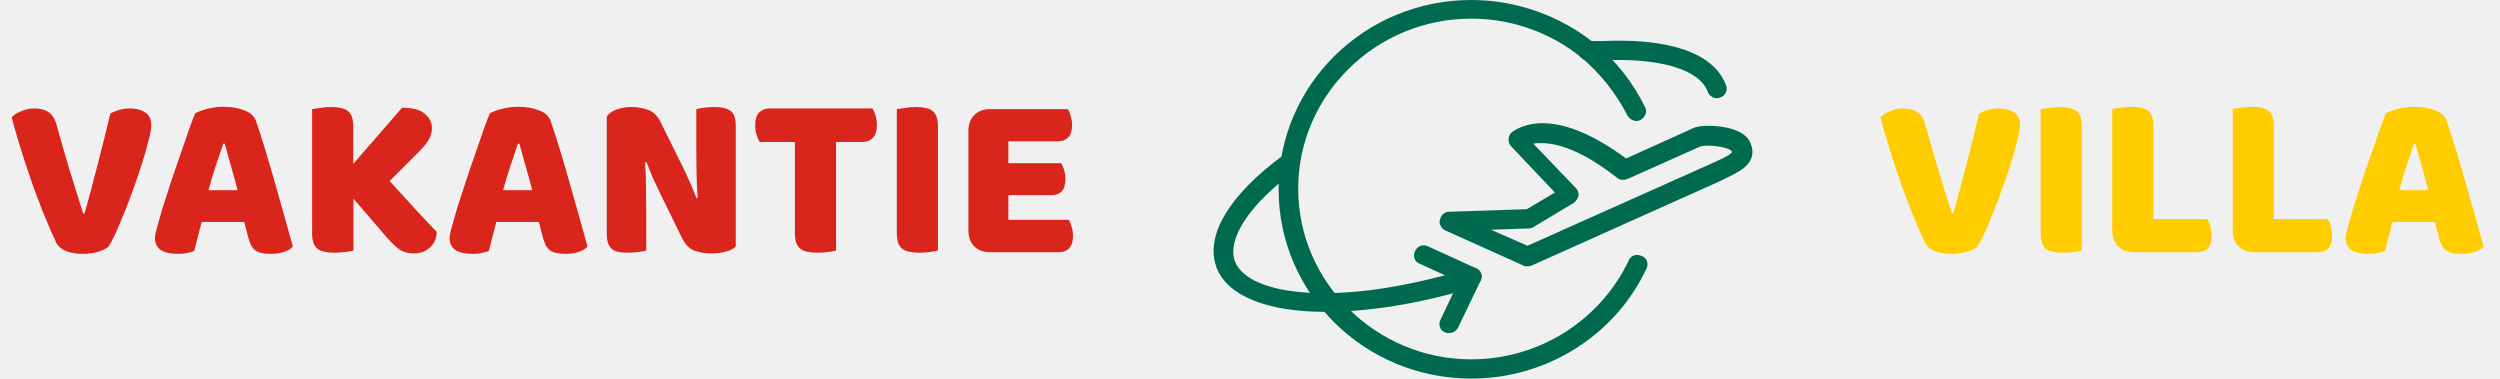
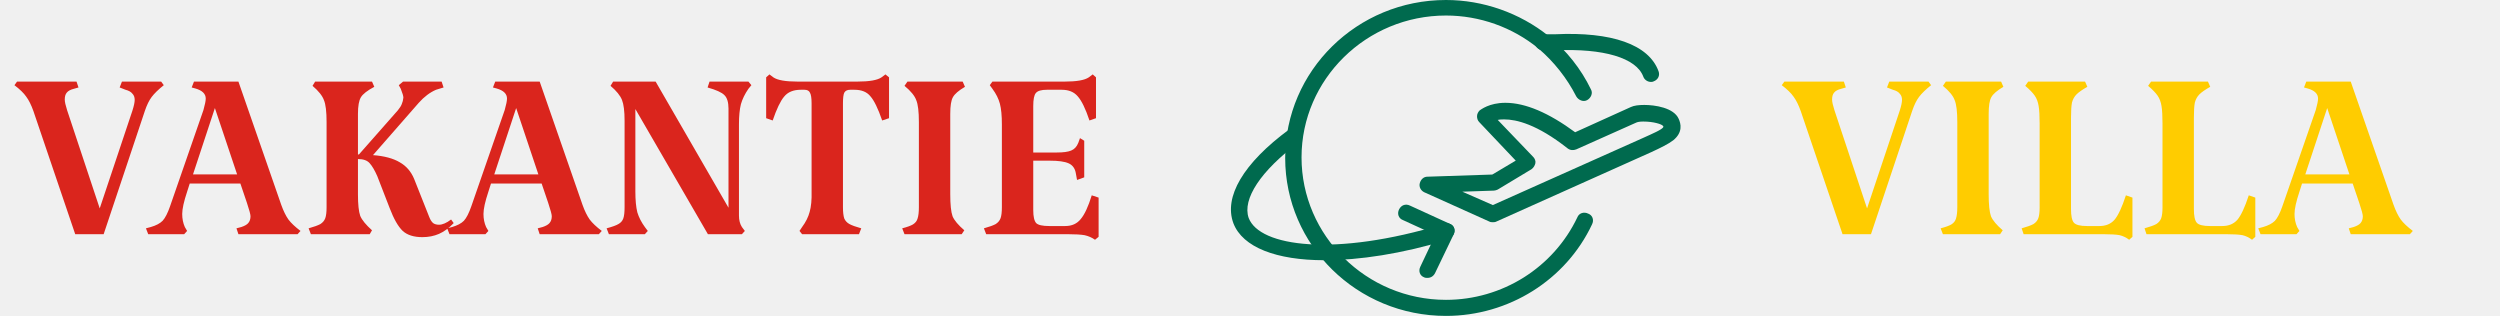
- <svg xmlns="http://www.w3.org/2000/svg" width="383" height="58" viewBox="0 0 383 58" fill="none">
+ <svg xmlns="http://www.w3.org/2000/svg" width="459" height="58" viewBox="0 0 459 58" fill="none">
  <g clip-path="url(#clip0_148_219)">
-     <path d="M16.586 37.814C16.25 38.102 15.722 38.354 15.002 38.57C14.306 38.786 13.538 38.894 12.698 38.894C11.69 38.894 10.826 38.75 10.106 38.462C9.386 38.15 8.894 37.73 8.63 37.202C8.366 36.65 8.042 35.942 7.658 35.078C7.274 34.19 6.866 33.206 6.434 32.126C6.026 31.046 5.594 29.906 5.138 28.706C4.706 27.482 4.286 26.246 3.878 24.998C3.47 23.75 3.086 22.526 2.726 21.326C2.366 20.126 2.054 18.998 1.79 17.942C2.126 17.606 2.606 17.306 3.23 17.042C3.878 16.754 4.562 16.61 5.282 16.61C6.17 16.61 6.89 16.802 7.442 17.186C8.018 17.546 8.438 18.23 8.702 19.238C9.35 21.59 9.998 23.846 10.646 26.006C11.318 28.142 12.014 30.374 12.734 32.702H12.95C13.598 30.446 14.258 27.986 14.93 25.322C15.626 22.658 16.286 20.006 16.91 17.366C17.342 17.15 17.798 16.97 18.278 16.826C18.782 16.682 19.346 16.61 19.97 16.61C20.858 16.61 21.614 16.814 22.238 17.222C22.862 17.606 23.174 18.254 23.174 19.166C23.174 19.694 23.042 20.462 22.778 21.47C22.538 22.478 22.214 23.618 21.806 24.89C21.422 26.138 20.978 27.446 20.474 28.814C19.994 30.182 19.502 31.478 18.998 32.702C18.518 33.902 18.062 34.97 17.63 35.906C17.198 36.818 16.85 37.454 16.586 37.814ZM29.889 17.366C30.297 17.126 30.909 16.898 31.725 16.682C32.565 16.466 33.405 16.358 34.245 16.358C35.445 16.358 36.501 16.538 37.413 16.898C38.349 17.234 38.949 17.774 39.213 18.518C39.645 19.766 40.113 21.218 40.617 22.874C41.121 24.53 41.625 26.246 42.129 28.022C42.633 29.774 43.125 31.514 43.605 33.242C44.085 34.946 44.505 36.458 44.865 37.778C44.577 38.114 44.145 38.378 43.569 38.57C42.993 38.786 42.309 38.894 41.517 38.894C40.941 38.894 40.449 38.846 40.041 38.75C39.657 38.654 39.333 38.51 39.069 38.318C38.829 38.126 38.625 37.874 38.457 37.562C38.313 37.25 38.181 36.89 38.061 36.482L37.413 33.998H30.897C30.705 34.718 30.513 35.462 30.321 36.23C30.129 36.998 29.937 37.742 29.745 38.462C29.409 38.582 29.049 38.678 28.665 38.75C28.305 38.846 27.861 38.894 27.333 38.894C26.109 38.894 25.197 38.69 24.597 38.282C24.021 37.85 23.733 37.262 23.733 36.518C23.733 36.182 23.781 35.846 23.877 35.51C23.973 35.174 24.081 34.778 24.201 34.322C24.369 33.674 24.597 32.87 24.885 31.91C25.197 30.95 25.533 29.918 25.893 28.814C26.253 27.686 26.637 26.534 27.045 25.358C27.453 24.182 27.837 23.078 28.197 22.046C28.557 20.99 28.881 20.054 29.169 19.238C29.481 18.422 29.721 17.798 29.889 17.366ZM34.209 22.01C33.873 23.018 33.489 24.146 33.057 25.394C32.649 26.618 32.277 27.866 31.941 29.138H36.405C36.069 27.842 35.721 26.582 35.361 25.358C35.025 24.11 34.713 22.994 34.425 22.01H34.209ZM54.151 30.434V38.39C53.887 38.462 53.467 38.534 52.891 38.606C52.315 38.678 51.751 38.714 51.199 38.714C50.647 38.714 50.155 38.666 49.723 38.57C49.315 38.498 48.967 38.354 48.679 38.138C48.391 37.922 48.175 37.622 48.031 37.238C47.887 36.854 47.815 36.35 47.815 35.726V16.718C48.079 16.67 48.499 16.61 49.075 16.538C49.651 16.442 50.203 16.394 50.731 16.394C51.283 16.394 51.763 16.442 52.171 16.538C52.603 16.61 52.963 16.754 53.251 16.97C53.539 17.186 53.755 17.486 53.899 17.87C54.043 18.254 54.115 18.758 54.115 19.382V25.106L61.603 16.502C63.235 16.502 64.399 16.814 65.095 17.438C65.815 18.038 66.175 18.758 66.175 19.598C66.175 20.222 66.019 20.81 65.707 21.362C65.395 21.914 64.891 22.538 64.195 23.234L59.695 27.734C60.295 28.406 60.919 29.09 61.567 29.786C62.215 30.482 62.851 31.178 63.475 31.874C64.099 32.546 64.699 33.194 65.275 33.818C65.875 34.442 66.415 35.006 66.895 35.51C66.895 36.038 66.799 36.506 66.607 36.914C66.415 37.322 66.151 37.67 65.815 37.958C65.503 38.246 65.143 38.462 64.735 38.606C64.327 38.75 63.895 38.822 63.439 38.822C62.455 38.822 61.651 38.582 61.027 38.102C60.403 37.598 59.803 37.01 59.227 36.338L54.151 30.434ZM75.029 17.366C75.438 17.126 76.049 16.898 76.865 16.682C77.706 16.466 78.546 16.358 79.385 16.358C80.585 16.358 81.641 16.538 82.553 16.898C83.49 17.234 84.09 17.774 84.353 18.518C84.785 19.766 85.254 21.218 85.757 22.874C86.261 24.53 86.766 26.246 87.269 28.022C87.773 29.774 88.266 31.514 88.746 33.242C89.225 34.946 89.645 36.458 90.005 37.778C89.718 38.114 89.285 38.378 88.71 38.57C88.133 38.786 87.45 38.894 86.657 38.894C86.082 38.894 85.59 38.846 85.181 38.75C84.797 38.654 84.474 38.51 84.21 38.318C83.969 38.126 83.766 37.874 83.597 37.562C83.454 37.25 83.322 36.89 83.201 36.482L82.553 33.998H76.037C75.846 34.718 75.653 35.462 75.462 36.23C75.269 36.998 75.078 37.742 74.885 38.462C74.549 38.582 74.189 38.678 73.805 38.75C73.445 38.846 73.001 38.894 72.474 38.894C71.249 38.894 70.338 38.69 69.737 38.282C69.162 37.85 68.874 37.262 68.874 36.518C68.874 36.182 68.921 35.846 69.017 35.51C69.114 35.174 69.222 34.778 69.341 34.322C69.51 33.674 69.737 32.87 70.025 31.91C70.338 30.95 70.674 29.918 71.034 28.814C71.394 27.686 71.778 26.534 72.186 25.358C72.594 24.182 72.978 23.078 73.338 22.046C73.698 20.99 74.022 20.054 74.309 19.238C74.621 18.422 74.862 17.798 75.029 17.366ZM79.35 22.01C79.013 23.018 78.629 24.146 78.198 25.394C77.79 26.618 77.418 27.866 77.082 29.138H81.546C81.21 27.842 80.862 26.582 80.501 25.358C80.165 24.11 79.853 22.994 79.566 22.01H79.35ZM112.72 37.778C112.384 38.114 111.892 38.366 111.244 38.534C110.62 38.726 109.864 38.822 108.976 38.822C108.088 38.822 107.248 38.69 106.456 38.426C105.664 38.162 105.016 37.526 104.512 36.518L100.948 29.246C100.588 28.502 100.264 27.806 99.976 27.158C99.688 26.486 99.376 25.718 99.04 24.854L98.824 24.89C98.92 26.186 98.968 27.506 98.968 28.85C98.992 30.194 99.004 31.514 99.004 32.81V38.39C98.74 38.462 98.332 38.534 97.78 38.606C97.252 38.678 96.724 38.714 96.196 38.714C95.668 38.714 95.2 38.678 94.792 38.606C94.384 38.534 94.048 38.39 93.784 38.174C93.52 37.958 93.316 37.67 93.172 37.31C93.028 36.926 92.956 36.434 92.956 35.834V17.834C93.292 17.354 93.808 16.994 94.504 16.754C95.2 16.514 95.944 16.394 96.736 16.394C97.624 16.394 98.464 16.538 99.256 16.826C100.072 17.09 100.72 17.714 101.2 18.698L104.8 25.97C105.16 26.714 105.484 27.422 105.772 28.094C106.06 28.742 106.372 29.498 106.708 30.362L106.888 30.326C106.792 29.03 106.732 27.734 106.708 26.438C106.684 25.142 106.672 23.846 106.672 22.55V16.718C106.936 16.646 107.332 16.574 107.86 16.502C108.412 16.43 108.952 16.394 109.48 16.394C110.536 16.394 111.34 16.586 111.892 16.97C112.444 17.33 112.72 18.098 112.72 19.274V37.778ZM116.381 21.758C116.213 21.494 116.057 21.134 115.913 20.678C115.769 20.222 115.697 19.742 115.697 19.238C115.697 18.302 115.901 17.63 116.309 17.222C116.741 16.814 117.293 16.61 117.965 16.61H133.661C133.829 16.874 133.985 17.234 134.129 17.69C134.273 18.146 134.345 18.626 134.345 19.13C134.345 20.066 134.129 20.738 133.697 21.146C133.289 21.554 132.749 21.758 132.077 21.758H128.081V38.39C127.817 38.462 127.397 38.534 126.821 38.606C126.269 38.678 125.717 38.714 125.165 38.714C124.613 38.714 124.121 38.666 123.689 38.57C123.281 38.498 122.933 38.354 122.645 38.138C122.357 37.922 122.141 37.622 121.997 37.238C121.853 36.854 121.781 36.35 121.781 35.726V21.758H116.381ZM143.693 38.39C143.429 38.462 143.009 38.534 142.433 38.606C141.881 38.678 141.329 38.714 140.777 38.714C140.225 38.714 139.733 38.666 139.301 38.57C138.893 38.498 138.545 38.354 138.257 38.138C137.969 37.922 137.753 37.622 137.609 37.238C137.465 36.854 137.393 36.35 137.393 35.726V16.718C137.657 16.67 138.077 16.61 138.653 16.538C139.229 16.442 139.781 16.394 140.309 16.394C140.861 16.394 141.341 16.442 141.749 16.538C142.181 16.61 142.541 16.754 142.829 16.97C143.117 17.186 143.333 17.486 143.477 17.87C143.621 18.254 143.693 18.758 143.693 19.382V38.39ZM148.362 20.066C148.362 19.034 148.662 18.218 149.262 17.618C149.862 17.018 150.678 16.718 151.71 16.718H163.59C163.758 16.982 163.902 17.33 164.022 17.762C164.166 18.194 164.238 18.65 164.238 19.13C164.238 20.042 164.034 20.69 163.626 21.074C163.242 21.458 162.726 21.65 162.078 21.65H154.482V24.998H162.582C162.75 25.262 162.894 25.61 163.014 26.042C163.158 26.45 163.23 26.894 163.23 27.374C163.23 28.286 163.038 28.934 162.654 29.318C162.27 29.702 161.754 29.894 161.106 29.894H154.482V33.674H163.734C163.902 33.938 164.046 34.286 164.166 34.718C164.31 35.15 164.382 35.606 164.382 36.086C164.382 36.998 164.178 37.658 163.77 38.066C163.386 38.45 162.87 38.642 162.222 38.642H151.71C150.678 38.642 149.862 38.342 149.262 37.742C148.662 37.142 148.362 36.326 148.362 35.294V20.066Z" fill="#DA251D" />
-     <path d="M225.403 58C209.092 58 195.883 45.024 195.883 29C195.883 12.976 209.092 0 225.403 0C232.208 0 238.912 2.359 244.216 6.586C247.518 9.241 250.22 12.681 252.021 16.417C252.422 17.105 252.021 17.99 251.321 18.383C250.621 18.776 249.72 18.383 249.32 17.695C247.618 14.352 245.217 11.305 242.315 8.847C237.612 5.014 231.607 2.851 225.403 2.851C210.793 2.851 198.885 14.549 198.885 28.902C198.885 43.254 210.793 55.051 225.403 55.051C235.71 55.051 245.117 49.153 249.52 39.912C249.82 39.125 250.721 38.831 251.521 39.224C252.322 39.519 252.622 40.403 252.222 41.19C247.418 51.414 236.911 58 225.403 58Z" fill="#006A4E" />
-     <path d="M203.088 47.776C194.282 47.776 188.077 45.417 186.376 40.993C184.575 36.176 188.177 29.983 196.583 23.79C197.284 23.298 198.184 23.397 198.685 24.085C199.185 24.773 199.085 25.658 198.384 26.149C191.38 31.359 187.977 36.569 189.178 40.01C191.18 45.319 204.989 47.187 224.803 41.19C225.603 40.993 226.404 41.386 226.704 42.173C226.904 42.959 226.504 43.746 225.703 44.041C217.298 46.597 209.492 47.776 203.088 47.776Z" fill="#006A4E" />
-     <path d="M263.029 15.041C262.429 15.041 261.828 14.648 261.628 14.058C260.327 10.617 254.323 8.847 245.517 9.241H243.215C242.415 9.241 241.714 8.553 241.714 7.766C241.714 6.98 242.415 6.292 243.215 6.292H245.417C255.824 5.8 262.629 8.159 264.43 13.075C264.73 13.861 264.33 14.648 263.529 14.942C263.329 15.041 263.229 15.041 263.029 15.041Z" fill="#006A4E" />
-     <path d="M225.403 43.844C225.203 43.844 225.003 43.844 224.803 43.746L217.498 40.403C216.697 40.108 216.397 39.224 216.797 38.437C217.197 37.651 217.998 37.356 218.799 37.749L226.104 41.092C226.904 41.386 227.204 42.271 226.804 43.058C226.504 43.549 226.004 43.844 225.403 43.844Z" fill="#006A4E" />
-     <path d="M222.001 51.02C221.801 51.02 221.6 51.02 221.4 50.922C220.6 50.627 220.3 49.742 220.7 48.956L224.102 41.78C224.502 40.993 225.303 40.698 226.104 41.092C226.904 41.386 227.204 42.271 226.804 43.058L223.402 50.136C223.102 50.725 222.601 51.02 222.001 51.02Z" fill="#006A4E" />
-     <path d="M234.009 40.797C233.809 40.797 233.609 40.797 233.409 40.698L221.4 35.291C220.8 34.997 220.4 34.309 220.6 33.62C220.8 32.932 221.3 32.441 222.001 32.441L233.909 32.047L238.212 29.491L231.507 22.414C231.207 22.119 231.107 21.725 231.107 21.332C231.107 20.939 231.307 20.546 231.607 20.251C231.808 20.152 233.309 18.875 236.311 18.875C240.013 18.875 244.316 20.742 249.119 24.281L259.327 19.661C259.927 19.366 260.828 19.268 261.828 19.268C263.73 19.268 267.232 19.759 268.133 21.824C268.533 22.709 268.933 24.281 267.132 25.756C266.231 26.444 264.83 27.132 263.129 27.919L234.609 40.698C234.409 40.797 234.209 40.797 234.009 40.797ZM228.405 35.193L234.009 37.651L261.728 25.264C263.229 24.576 265.131 23.79 265.331 23.298C265.331 23.298 265.331 23.2 265.231 23.102C265.03 22.807 263.529 22.315 261.628 22.315C260.928 22.315 260.527 22.414 260.327 22.512L249.32 27.427C248.819 27.624 248.219 27.624 247.719 27.23C242.115 22.807 238.312 21.922 236.111 21.922C235.71 21.922 235.31 21.922 234.91 22.02L241.414 28.803C241.714 29.098 241.915 29.59 241.814 29.983C241.714 30.376 241.514 30.77 241.114 31.064L234.91 34.8C234.71 34.898 234.409 34.997 234.209 34.997L228.405 35.193Z" fill="#006A4E" />
-     <path d="M302.882 37.814C302.546 38.102 302.018 38.354 301.298 38.57C300.602 38.786 299.834 38.894 298.994 38.894C297.986 38.894 297.122 38.75 296.402 38.462C295.682 38.15 295.19 37.73 294.926 37.202C294.662 36.65 294.338 35.942 293.954 35.078C293.57 34.19 293.162 33.206 292.73 32.126C292.322 31.046 291.89 29.906 291.434 28.706C291.002 27.482 290.582 26.246 290.174 24.998C289.766 23.75 289.382 22.526 289.022 21.326C288.662 20.126 288.35 18.998 288.086 17.942C288.422 17.606 288.902 17.306 289.526 17.042C290.174 16.754 290.858 16.61 291.578 16.61C292.466 16.61 293.186 16.802 293.738 17.186C294.314 17.546 294.734 18.23 294.998 19.238C295.646 21.59 296.294 23.846 296.942 26.006C297.614 28.142 298.31 30.374 299.03 32.702H299.246C299.894 30.446 300.554 27.986 301.226 25.322C301.922 22.658 302.582 20.006 303.206 17.366C303.638 17.15 304.094 16.97 304.574 16.826C305.078 16.682 305.642 16.61 306.266 16.61C307.154 16.61 307.91 16.814 308.534 17.222C309.158 17.606 309.47 18.254 309.47 19.166C309.47 19.694 309.338 20.462 309.074 21.47C308.834 22.478 308.51 23.618 308.102 24.89C307.718 26.138 307.274 27.446 306.77 28.814C306.29 30.182 305.798 31.478 305.294 32.702C304.814 33.902 304.358 34.97 303.926 35.906C303.494 36.818 303.146 37.454 302.882 37.814ZM318.93 38.39C318.666 38.462 318.246 38.534 317.67 38.606C317.118 38.678 316.566 38.714 316.014 38.714C315.462 38.714 314.97 38.666 314.538 38.57C314.13 38.498 313.782 38.354 313.494 38.138C313.206 37.922 312.99 37.622 312.846 37.238C312.702 36.854 312.63 36.35 312.63 35.726V16.718C312.894 16.67 313.314 16.61 313.89 16.538C314.466 16.442 315.018 16.394 315.546 16.394C316.098 16.394 316.578 16.442 316.986 16.538C317.418 16.61 317.778 16.754 318.066 16.97C318.354 17.186 318.57 17.486 318.714 17.87C318.858 18.254 318.93 18.758 318.93 19.382V38.39ZM326.947 38.642C325.915 38.642 325.099 38.342 324.499 37.742C323.899 37.142 323.599 36.326 323.599 35.294V16.682C323.863 16.634 324.283 16.574 324.859 16.502C325.435 16.406 325.987 16.358 326.515 16.358C327.067 16.358 327.547 16.406 327.955 16.502C328.387 16.574 328.747 16.718 329.035 16.934C329.323 17.15 329.539 17.45 329.683 17.834C329.827 18.218 329.899 18.722 329.899 19.346V33.566H338.143C338.311 33.83 338.467 34.19 338.611 34.646C338.755 35.078 338.827 35.534 338.827 36.014C338.827 36.974 338.623 37.658 338.215 38.066C337.807 38.45 337.267 38.642 336.595 38.642H326.947ZM345.404 38.642C344.372 38.642 343.556 38.342 342.956 37.742C342.356 37.142 342.056 36.326 342.056 35.294V16.682C342.32 16.634 342.74 16.574 343.316 16.502C343.892 16.406 344.444 16.358 344.972 16.358C345.524 16.358 346.004 16.406 346.412 16.502C346.844 16.574 347.204 16.718 347.492 16.934C347.78 17.15 347.996 17.45 348.14 17.834C348.284 18.218 348.356 18.722 348.356 19.346V33.566H356.6C356.768 33.83 356.924 34.19 357.068 34.646C357.212 35.078 357.284 35.534 357.284 36.014C357.284 36.974 357.08 37.658 356.672 38.066C356.264 38.45 355.724 38.642 355.052 38.642H345.404ZM365.509 17.366C365.917 17.126 366.529 16.898 367.345 16.682C368.185 16.466 369.025 16.358 369.865 16.358C371.065 16.358 372.121 16.538 373.033 16.898C373.969 17.234 374.569 17.774 374.833 18.518C375.265 19.766 375.733 21.218 376.237 22.874C376.741 24.53 377.245 26.246 377.749 28.022C378.253 29.774 378.745 31.514 379.225 33.242C379.705 34.946 380.125 36.458 380.485 37.778C380.197 38.114 379.765 38.378 379.189 38.57C378.613 38.786 377.929 38.894 377.137 38.894C376.561 38.894 376.069 38.846 375.661 38.75C375.277 38.654 374.953 38.51 374.689 38.318C374.449 38.126 374.245 37.874 374.077 37.562C373.933 37.25 373.801 36.89 373.681 36.482L373.033 33.998H366.517C366.325 34.718 366.133 35.462 365.941 36.23C365.749 36.998 365.557 37.742 365.365 38.462C365.029 38.582 364.669 38.678 364.285 38.75C363.925 38.846 363.481 38.894 362.953 38.894C361.729 38.894 360.817 38.69 360.217 38.282C359.641 37.85 359.353 37.262 359.353 36.518C359.353 36.182 359.401 35.846 359.497 35.51C359.593 35.174 359.701 34.778 359.821 34.322C359.989 33.674 360.217 32.87 360.505 31.91C360.817 30.95 361.153 29.918 361.513 28.814C361.873 27.686 362.257 26.534 362.665 25.358C363.073 24.182 363.457 23.078 363.817 22.046C364.177 20.99 364.501 20.054 364.789 19.238C365.101 18.422 365.341 17.798 365.509 17.366ZM369.829 22.01C369.493 23.018 369.109 24.146 368.677 25.394C368.269 26.618 367.897 27.866 367.561 29.138H372.025C371.689 27.842 371.341 26.582 370.981 25.358C370.645 24.11 370.333 22.994 370.045 22.01H369.829Z" fill="#FFCC00" />
+     <path d="M30.07 15.64C29.07 16.44 28.33 17.16 27.85 17.8C27.37 18.44 26.95 19.3 26.59 20.38L19.03 43H13.81L6.13 20.38C5.73 19.26 5.29 18.38 4.81 17.74C4.37 17.1 3.65 16.4 2.65 15.64L3.13 14.98H14.05L14.41 16.06L13.57 16.3C12.93 16.46 12.49 16.7 12.25 17.02C12.01 17.3 11.89 17.72 11.89 18.28C11.89 18.68 12.03 19.32 12.31 20.2L18.31 38.26L24.31 20.32C24.59 19.44 24.73 18.78 24.73 18.34C24.73 17.86 24.59 17.48 24.31 17.2C24.07 16.88 23.65 16.64 23.05 16.48L21.97 16.06L22.39 14.98H29.59L30.07 15.64ZM51.634 37.6C52.034 38.72 52.474 39.62 52.954 40.3C53.434 40.94 54.174 41.64 55.174 42.4L54.634 43H43.774L43.414 41.92L44.314 41.68C44.914 41.48 45.334 41.24 45.574 40.96C45.854 40.64 45.994 40.22 45.994 39.7C45.994 39.38 45.774 38.56 45.334 37.24L44.134 33.7H34.834L34.354 35.2C33.754 37 33.454 38.36 33.454 39.28C33.454 40.16 33.614 40.96 33.934 41.68L34.354 42.4L33.814 43H27.214L26.794 41.92L27.694 41.68C28.654 41.4 29.374 41.02 29.854 40.54C30.334 40.02 30.794 39.12 31.234 37.84L37.354 20.2C37.634 19.2 37.774 18.5 37.774 18.1C37.774 17.22 37.134 16.6 35.854 16.24L35.194 16.06L35.614 14.98H43.774L51.634 37.6ZM43.534 32.02L39.454 19.84L35.434 32.02H43.534ZM83.3 40.96C82.42 41.88 81.52 42.54 80.6 42.94C79.68 43.34 78.66 43.54 77.54 43.54C75.98 43.54 74.78 43.16 73.94 42.4C73.1 41.6 72.3 40.2 71.54 38.2L69.26 32.32C68.78 31.24 68.32 30.46 67.88 29.98C67.44 29.46 66.72 29.2 65.72 29.2V35.68C65.72 37.52 65.86 38.84 66.14 39.64C66.46 40.4 67.18 41.28 68.3 42.28L67.88 43H57.08L56.66 41.92C57.66 41.64 58.38 41.38 58.82 41.14C59.26 40.86 59.56 40.5 59.72 40.06C59.88 39.62 59.96 38.94 59.96 38.02V22.42C59.96 20.5 59.8 19.16 59.48 18.4C59.2 17.6 58.5 16.72 57.38 15.76L57.86 14.98H68.3L68.72 15.94C67.44 16.62 66.62 17.26 66.26 17.86C65.9 18.46 65.72 19.48 65.72 20.92V28.36H65.9L73.04 20.26C73.4 19.82 73.64 19.44 73.76 19.12C73.92 18.76 74.02 18.36 74.06 17.92C74.06 17.64 73.9 17.1 73.58 16.3L73.22 15.64L74 14.98H81.08L81.44 16.06L80.06 16.48C78.94 16.96 77.88 17.76 76.88 18.88L68.48 28.48C70.56 28.64 72.2 29.08 73.4 29.8C74.6 30.48 75.48 31.5 76.04 32.86L78.8 39.82C79 40.34 79.24 40.72 79.52 40.96C79.8 41.16 80.16 41.26 80.6 41.26C81.24 41.26 81.98 40.94 82.82 40.3L83.3 40.96ZM106.946 37.6C107.346 38.72 107.786 39.62 108.266 40.3C108.746 40.94 109.486 41.64 110.486 42.4L109.946 43H99.086L98.726 41.92L99.626 41.68C100.226 41.48 100.646 41.24 100.886 40.96C101.166 40.64 101.306 40.22 101.306 39.7C101.306 39.38 101.086 38.56 100.646 37.24L99.446 33.7H90.146L89.666 35.2C89.066 37 88.766 38.36 88.766 39.28C88.766 40.16 88.926 40.96 89.246 41.68L89.666 42.4L89.126 43H82.526L82.106 41.92L83.006 41.68C83.966 41.4 84.686 41.02 85.166 40.54C85.646 40.02 86.106 39.12 86.546 37.84L92.666 20.2C92.946 19.2 93.086 18.5 93.086 18.1C93.086 17.22 92.446 16.6 91.166 16.24L90.506 16.06L90.926 14.98H99.086L106.946 37.6ZM98.846 32.02L94.766 19.84L90.746 32.02H98.846ZM137.413 16.3C136.773 17.22 136.313 18.16 136.033 19.12C135.793 20.08 135.673 21.32 135.673 22.84V39.58C135.673 40.42 135.853 41.12 136.213 41.68L136.753 42.4L136.213 43H129.973L116.653 20.02V35.14C116.653 36.74 116.773 38.02 117.013 38.98C117.293 39.9 117.753 40.8 118.393 41.68L118.933 42.4L118.393 43H111.793L111.373 41.92C112.413 41.64 113.133 41.38 113.533 41.14C113.973 40.9 114.273 40.56 114.433 40.12C114.593 39.68 114.673 38.98 114.673 38.02V22.18C114.673 20.42 114.513 19.14 114.193 18.34C113.873 17.54 113.173 16.68 112.093 15.76L112.573 14.98H120.373L133.753 38.14V19.96C133.753 18.76 133.493 17.92 132.973 17.44C132.493 16.96 131.473 16.5 129.913 16.06L130.273 14.98H137.413L137.953 15.64L137.413 16.3ZM154.767 38.02C154.767 38.94 154.847 39.64 155.007 40.12C155.207 40.56 155.527 40.9 155.967 41.14C156.407 41.38 157.127 41.64 158.127 41.92L157.707 43H147.267L146.787 42.4L147.267 41.68C147.947 40.76 148.407 39.84 148.647 38.92C148.927 37.96 149.047 36.7 149.007 35.14V19C149.007 18 148.907 17.34 148.707 17.02C148.547 16.66 148.207 16.48 147.687 16.48H147.027C145.667 16.48 144.647 16.9 143.967 17.74C143.287 18.54 142.587 20 141.867 22.12L140.667 21.7V14.2L141.267 13.66L141.987 14.2C142.747 14.72 144.227 14.98 146.427 14.98H157.407C159.607 14.98 161.087 14.72 161.847 14.2L162.567 13.66L163.227 14.2V21.7L161.967 22.12C161.207 19.92 160.487 18.44 159.807 17.68C159.167 16.88 158.187 16.48 156.867 16.48H156.087C155.567 16.48 155.207 16.66 155.007 17.02C154.847 17.34 154.767 18 154.767 19V38.02ZM165.647 41.92C166.567 41.68 167.227 41.44 167.627 41.2C168.067 40.92 168.347 40.56 168.467 40.12C168.627 39.64 168.707 38.94 168.707 38.02V22.42C168.707 20.5 168.547 19.16 168.227 18.4C167.947 17.6 167.227 16.72 166.067 15.76L166.607 14.98H176.747L177.167 15.94C176.007 16.62 175.267 17.26 174.947 17.86C174.627 18.42 174.467 19.44 174.467 20.92V35.68C174.467 37.56 174.607 38.9 174.887 39.7C175.207 40.46 175.927 41.32 177.047 42.28L176.567 43H166.067L165.647 41.92ZM183.945 22.84C183.945 21.24 183.825 19.98 183.585 19.06C183.345 18.14 182.885 17.22 182.205 16.3L181.725 15.64L182.205 14.98H195.465C197.665 14.98 199.145 14.72 199.905 14.2L200.625 13.66L201.225 14.2V21.7L200.025 22.12C199.305 19.96 198.585 18.48 197.865 17.68C197.185 16.88 196.205 16.48 194.925 16.48H192.225C191.185 16.48 190.505 16.68 190.185 17.08C189.865 17.44 189.705 18.24 189.705 19.48V28H194.025C195.225 28 196.105 27.88 196.665 27.64C197.265 27.4 197.705 26.92 197.985 26.2L198.285 25.36L199.065 25.84V32.56L197.745 33.04L197.505 31.72C197.345 30.88 196.905 30.3 196.185 29.98C195.465 29.66 194.305 29.5 192.705 29.5H189.705V38.56C189.705 39.76 189.885 40.56 190.245 40.96C190.605 41.32 191.405 41.5 192.645 41.5H195.585C196.785 41.5 197.725 41.08 198.405 40.24C199.125 39.4 199.805 37.94 200.445 35.86L201.705 36.28V43.48L201.045 44.02C200.485 43.62 199.845 43.34 199.125 43.18C198.405 43.06 197.405 43 196.125 43H181.065L180.645 41.92C181.645 41.64 182.365 41.38 182.805 41.14C183.245 40.86 183.545 40.5 183.705 40.06C183.865 39.62 183.945 38.94 183.945 38.02V22.84Z" fill="#DA251D" />
+     <path d="M265.48 58C249.169 58 235.96 45.024 235.96 29C235.96 12.976 249.169 0 265.48 0C272.285 0 278.989 2.359 284.293 6.586C287.595 9.241 290.297 12.681 292.098 16.417C292.499 17.105 292.098 17.99 291.398 18.383C290.697 18.776 289.797 18.383 289.397 17.695C287.695 14.352 285.294 11.305 282.392 8.847C277.688 5.014 271.684 2.851 265.48 2.851C250.87 2.851 238.962 14.549 238.962 28.902C238.962 43.254 250.87 55.051 265.48 55.051C275.787 55.051 285.194 49.153 289.597 39.912C289.897 39.125 290.798 38.831 291.598 39.224C292.399 39.519 292.699 40.403 292.299 41.19C287.495 51.414 276.988 58 265.48 58Z" fill="#006A4E" />
+     <path d="M243.165 47.776C234.359 47.776 228.154 45.417 226.453 40.993C224.652 36.176 228.254 29.983 236.66 23.79C237.361 23.298 238.261 23.397 238.762 24.085C239.262 24.773 239.162 25.658 238.461 26.149C231.457 31.359 228.054 36.569 229.255 40.01C231.256 45.319 245.066 47.187 264.88 41.19C265.68 40.993 266.481 41.386 266.781 42.173C266.981 42.959 266.581 43.746 265.78 44.041C257.374 46.597 249.569 47.776 243.165 47.776Z" fill="#006A4E" />
+     <path d="M303.106 15.041C302.506 15.041 301.905 14.648 301.705 14.058C300.404 10.617 294.4 8.847 285.594 9.241H283.292C282.492 9.241 281.791 8.553 281.791 7.766C281.791 6.98 282.492 6.292 283.292 6.292H285.494C295.901 5.8 302.706 8.159 304.507 13.075C304.807 13.861 304.407 14.648 303.606 14.942C303.406 15.041 303.306 15.041 303.106 15.041Z" fill="#006A4E" />
+     <path d="M265.48 43.844C265.28 43.844 265.08 43.844 264.88 43.746L257.575 40.403C256.774 40.108 256.474 39.224 256.874 38.437C257.274 37.651 258.075 37.356 258.875 37.749L266.181 41.092C266.981 41.386 267.281 42.271 266.881 43.058C266.581 43.549 266.08 43.844 265.48 43.844Z" fill="#006A4E" />
+     <path d="M262.078 51.02C261.878 51.02 261.677 51.02 261.477 50.922C260.677 50.627 260.377 49.742 260.777 48.956L264.179 41.78C264.579 40.993 265.38 40.698 266.181 41.092C266.981 41.386 267.281 42.271 266.881 43.058L263.479 50.136C263.178 50.725 262.678 51.02 262.078 51.02Z" fill="#006A4E" />
+     <path d="M274.086 40.797C273.886 40.797 273.686 40.797 273.486 40.698L261.477 35.291C260.877 34.997 260.477 34.309 260.677 33.62C260.877 32.932 261.377 32.441 262.078 32.441L273.986 32.047L278.289 29.491L271.584 22.414C271.284 22.119 271.184 21.725 271.184 21.332C271.184 20.939 271.384 20.546 271.684 20.251C271.884 20.152 273.386 18.875 276.388 18.875C280.09 18.875 284.393 20.742 289.196 24.281L299.403 19.661C300.004 19.366 300.904 19.268 301.905 19.268C303.806 19.268 307.309 19.759 308.21 21.824C308.61 22.709 309.01 24.281 307.209 25.756C306.308 26.444 304.907 27.132 303.206 27.919L274.686 40.698C274.486 40.797 274.286 40.797 274.086 40.797ZM268.482 35.193L274.086 37.651L301.805 25.264C303.306 24.576 305.207 23.79 305.408 23.298C305.408 23.298 305.408 23.2 305.308 23.102C305.107 22.807 303.606 22.315 301.705 22.315C301.005 22.315 300.604 22.414 300.404 22.512L289.397 27.427C288.896 27.624 288.296 27.624 287.795 27.23C282.192 22.807 278.389 21.922 276.187 21.922C275.787 21.922 275.387 21.922 274.987 22.02L281.491 28.803C281.791 29.098 281.991 29.59 281.891 29.983C281.791 30.376 281.591 30.77 281.191 31.064L274.987 34.8C274.786 34.898 274.486 34.997 274.286 34.997L268.482 35.193Z" fill="#006A4E" />
+     <path d="M354.551 15.64C353.551 16.44 352.811 17.16 352.331 17.8C351.851 18.44 351.431 19.3 351.071 20.38L343.511 43H338.291L330.611 20.38C330.211 19.26 329.771 18.38 329.291 17.74C328.851 17.1 328.131 16.4 327.131 15.64L327.611 14.98H338.531L338.891 16.06L338.051 16.3C337.411 16.46 336.971 16.7 336.731 17.02C336.491 17.3 336.371 17.72 336.371 18.28C336.371 18.68 336.511 19.32 336.791 20.2L342.791 38.26L348.791 20.32C349.071 19.44 349.211 18.78 349.211 18.34C349.211 17.86 349.071 17.48 348.791 17.2C348.551 16.88 348.131 16.64 347.531 16.48L346.451 16.06L346.871 14.98H354.071L354.551 15.64ZM356.3 41.92C357.22 41.68 357.88 41.44 358.28 41.2C358.72 40.92 359 40.56 359.12 40.12C359.28 39.64 359.36 38.94 359.36 38.02V22.42C359.36 20.5 359.2 19.16 358.88 18.4C358.6 17.6 357.88 16.72 356.72 15.76L357.26 14.98H367.4L367.82 15.94C366.66 16.62 365.92 17.26 365.6 17.86C365.28 18.42 365.12 19.44 365.12 20.92V35.68C365.12 37.56 365.26 38.9 365.54 39.7C365.86 40.46 366.58 41.32 367.7 42.28L367.22 43H356.72L356.3 41.92ZM374.477 22.72C374.477 21.28 374.417 20.2 374.297 19.48C374.177 18.72 373.937 18.08 373.577 17.56C373.217 17.04 372.637 16.44 371.837 15.76L372.377 14.98H382.817L383.237 15.94C382.317 16.46 381.657 16.92 381.257 17.32C380.857 17.72 380.577 18.22 380.417 18.82C380.297 19.42 380.237 20.36 380.237 21.64V38.38C380.237 39.66 380.417 40.5 380.777 40.9C381.137 41.3 381.937 41.5 383.177 41.5H385.457C386.617 41.5 387.537 41.12 388.217 40.36C388.897 39.56 389.597 38.06 390.317 35.86L391.517 36.28V43.48L390.917 44.02C390.397 43.62 389.817 43.34 389.177 43.18C388.537 43.06 387.577 43 386.297 43H371.537L371.177 41.92C372.177 41.64 372.897 41.38 373.337 41.14C373.777 40.86 374.077 40.5 374.237 40.06C374.397 39.62 374.477 38.94 374.477 38.02V22.72ZM397.036 22.72C397.036 21.28 396.976 20.2 396.856 19.48C396.736 18.72 396.496 18.08 396.136 17.56C395.776 17.04 395.196 16.44 394.396 15.76L394.936 14.98H405.376L405.796 15.94C404.876 16.46 404.216 16.92 403.816 17.32C403.416 17.72 403.136 18.22 402.976 18.82C402.856 19.42 402.796 20.36 402.796 21.64V38.38C402.796 39.66 402.976 40.5 403.336 40.9C403.696 41.3 404.496 41.5 405.736 41.5H408.016C409.176 41.5 410.096 41.12 410.776 40.36C411.456 39.56 412.156 38.06 412.876 35.86L414.076 36.28V43.48L413.476 44.02C412.956 43.62 412.376 43.34 411.736 43.18C411.096 43.06 410.136 43 408.856 43H394.096L393.736 41.92C394.736 41.64 395.456 41.38 395.896 41.14C396.336 40.86 396.636 40.5 396.796 40.06C396.956 39.62 397.036 38.94 397.036 38.02V22.72ZM439.454 37.6C439.854 38.72 440.294 39.62 440.774 40.3C441.254 40.94 441.994 41.64 442.994 42.4L442.454 43H431.594L431.234 41.92L432.134 41.68C432.734 41.48 433.154 41.24 433.394 40.96C433.674 40.64 433.814 40.22 433.814 39.7C433.814 39.38 433.594 38.56 433.154 37.24L431.954 33.7H422.654L422.174 35.2C421.574 37 421.274 38.36 421.274 39.28C421.274 40.16 421.434 40.96 421.754 41.68L422.174 42.4L421.634 43H415.034L414.614 41.92L415.514 41.68C416.474 41.4 417.194 41.02 417.674 40.54C418.154 40.02 418.614 39.12 419.054 37.84L425.174 20.2C425.454 19.2 425.594 18.5 425.594 18.1C425.594 17.22 424.954 16.6 423.674 16.24L423.014 16.06L423.434 14.98H431.594L439.454 37.6ZM431.354 32.02L427.274 19.84L423.254 32.02H431.354Z" fill="#FFCC00" />
  </g>
  <defs>
    <clipPath id="clip0_148_219">
-       <rect width="382.57" height="58" fill="white" />
+       <rect width="459" height="58" fill="white" />
    </clipPath>
  </defs>
</svg>
